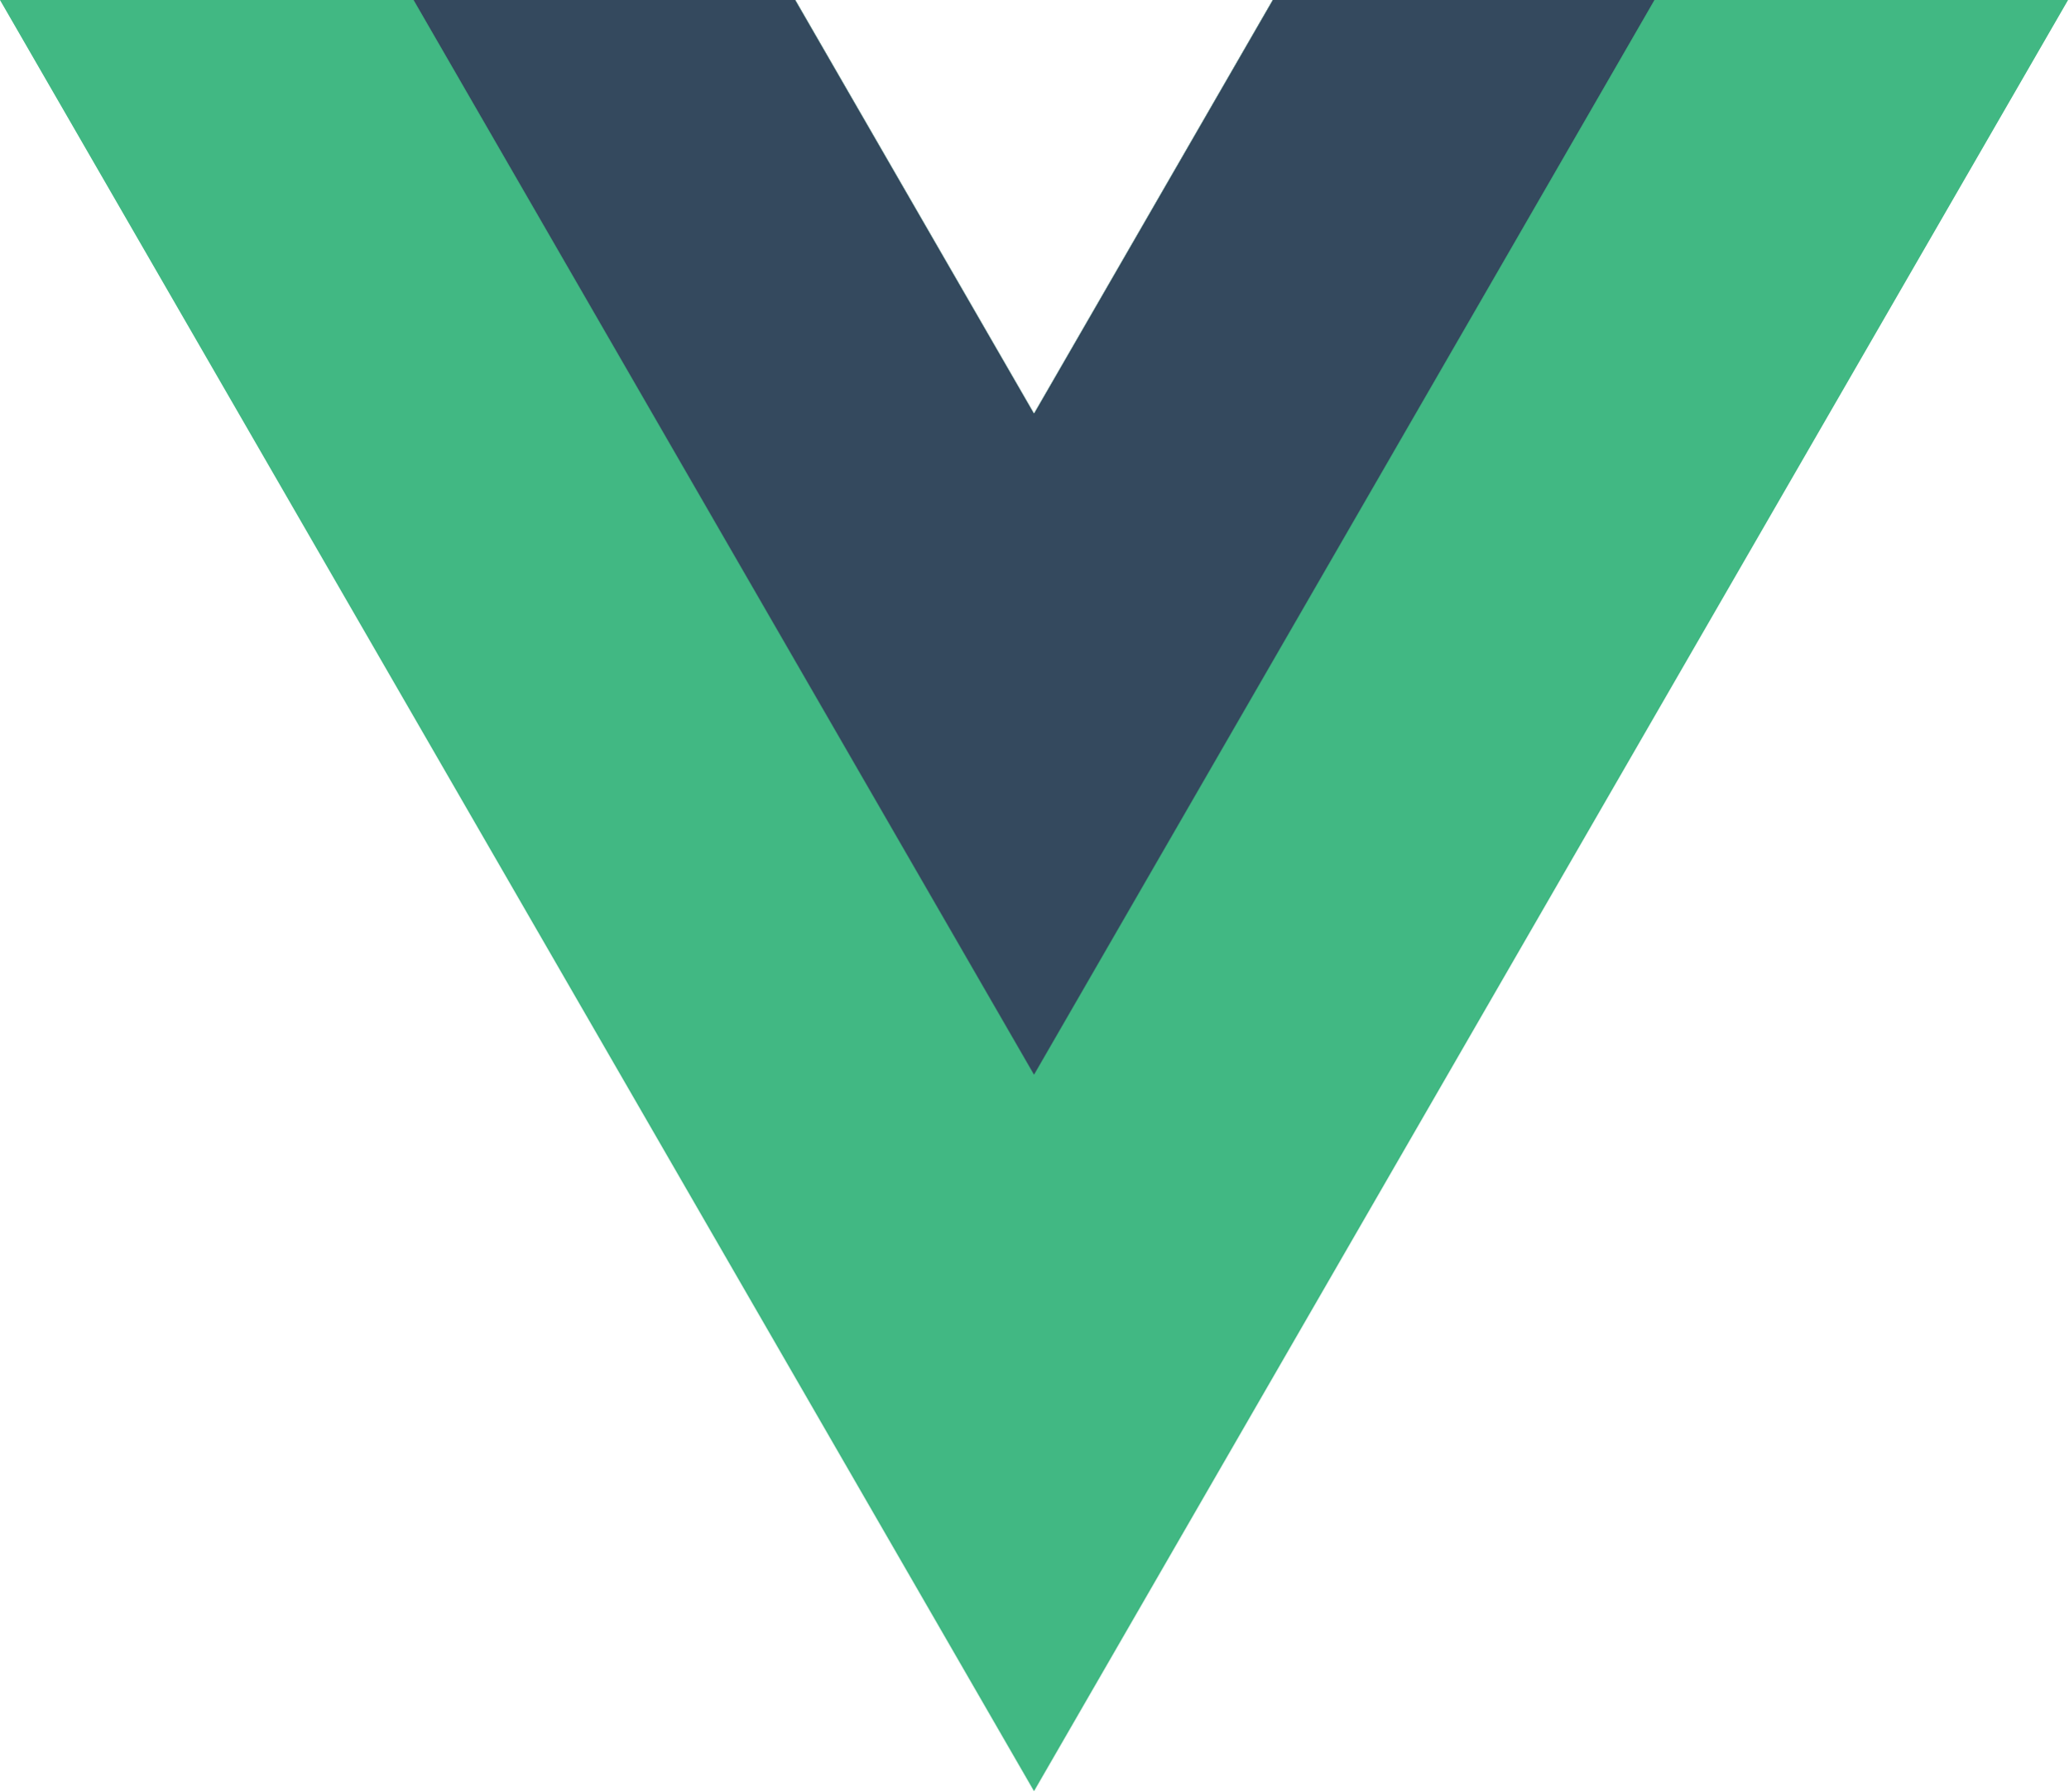
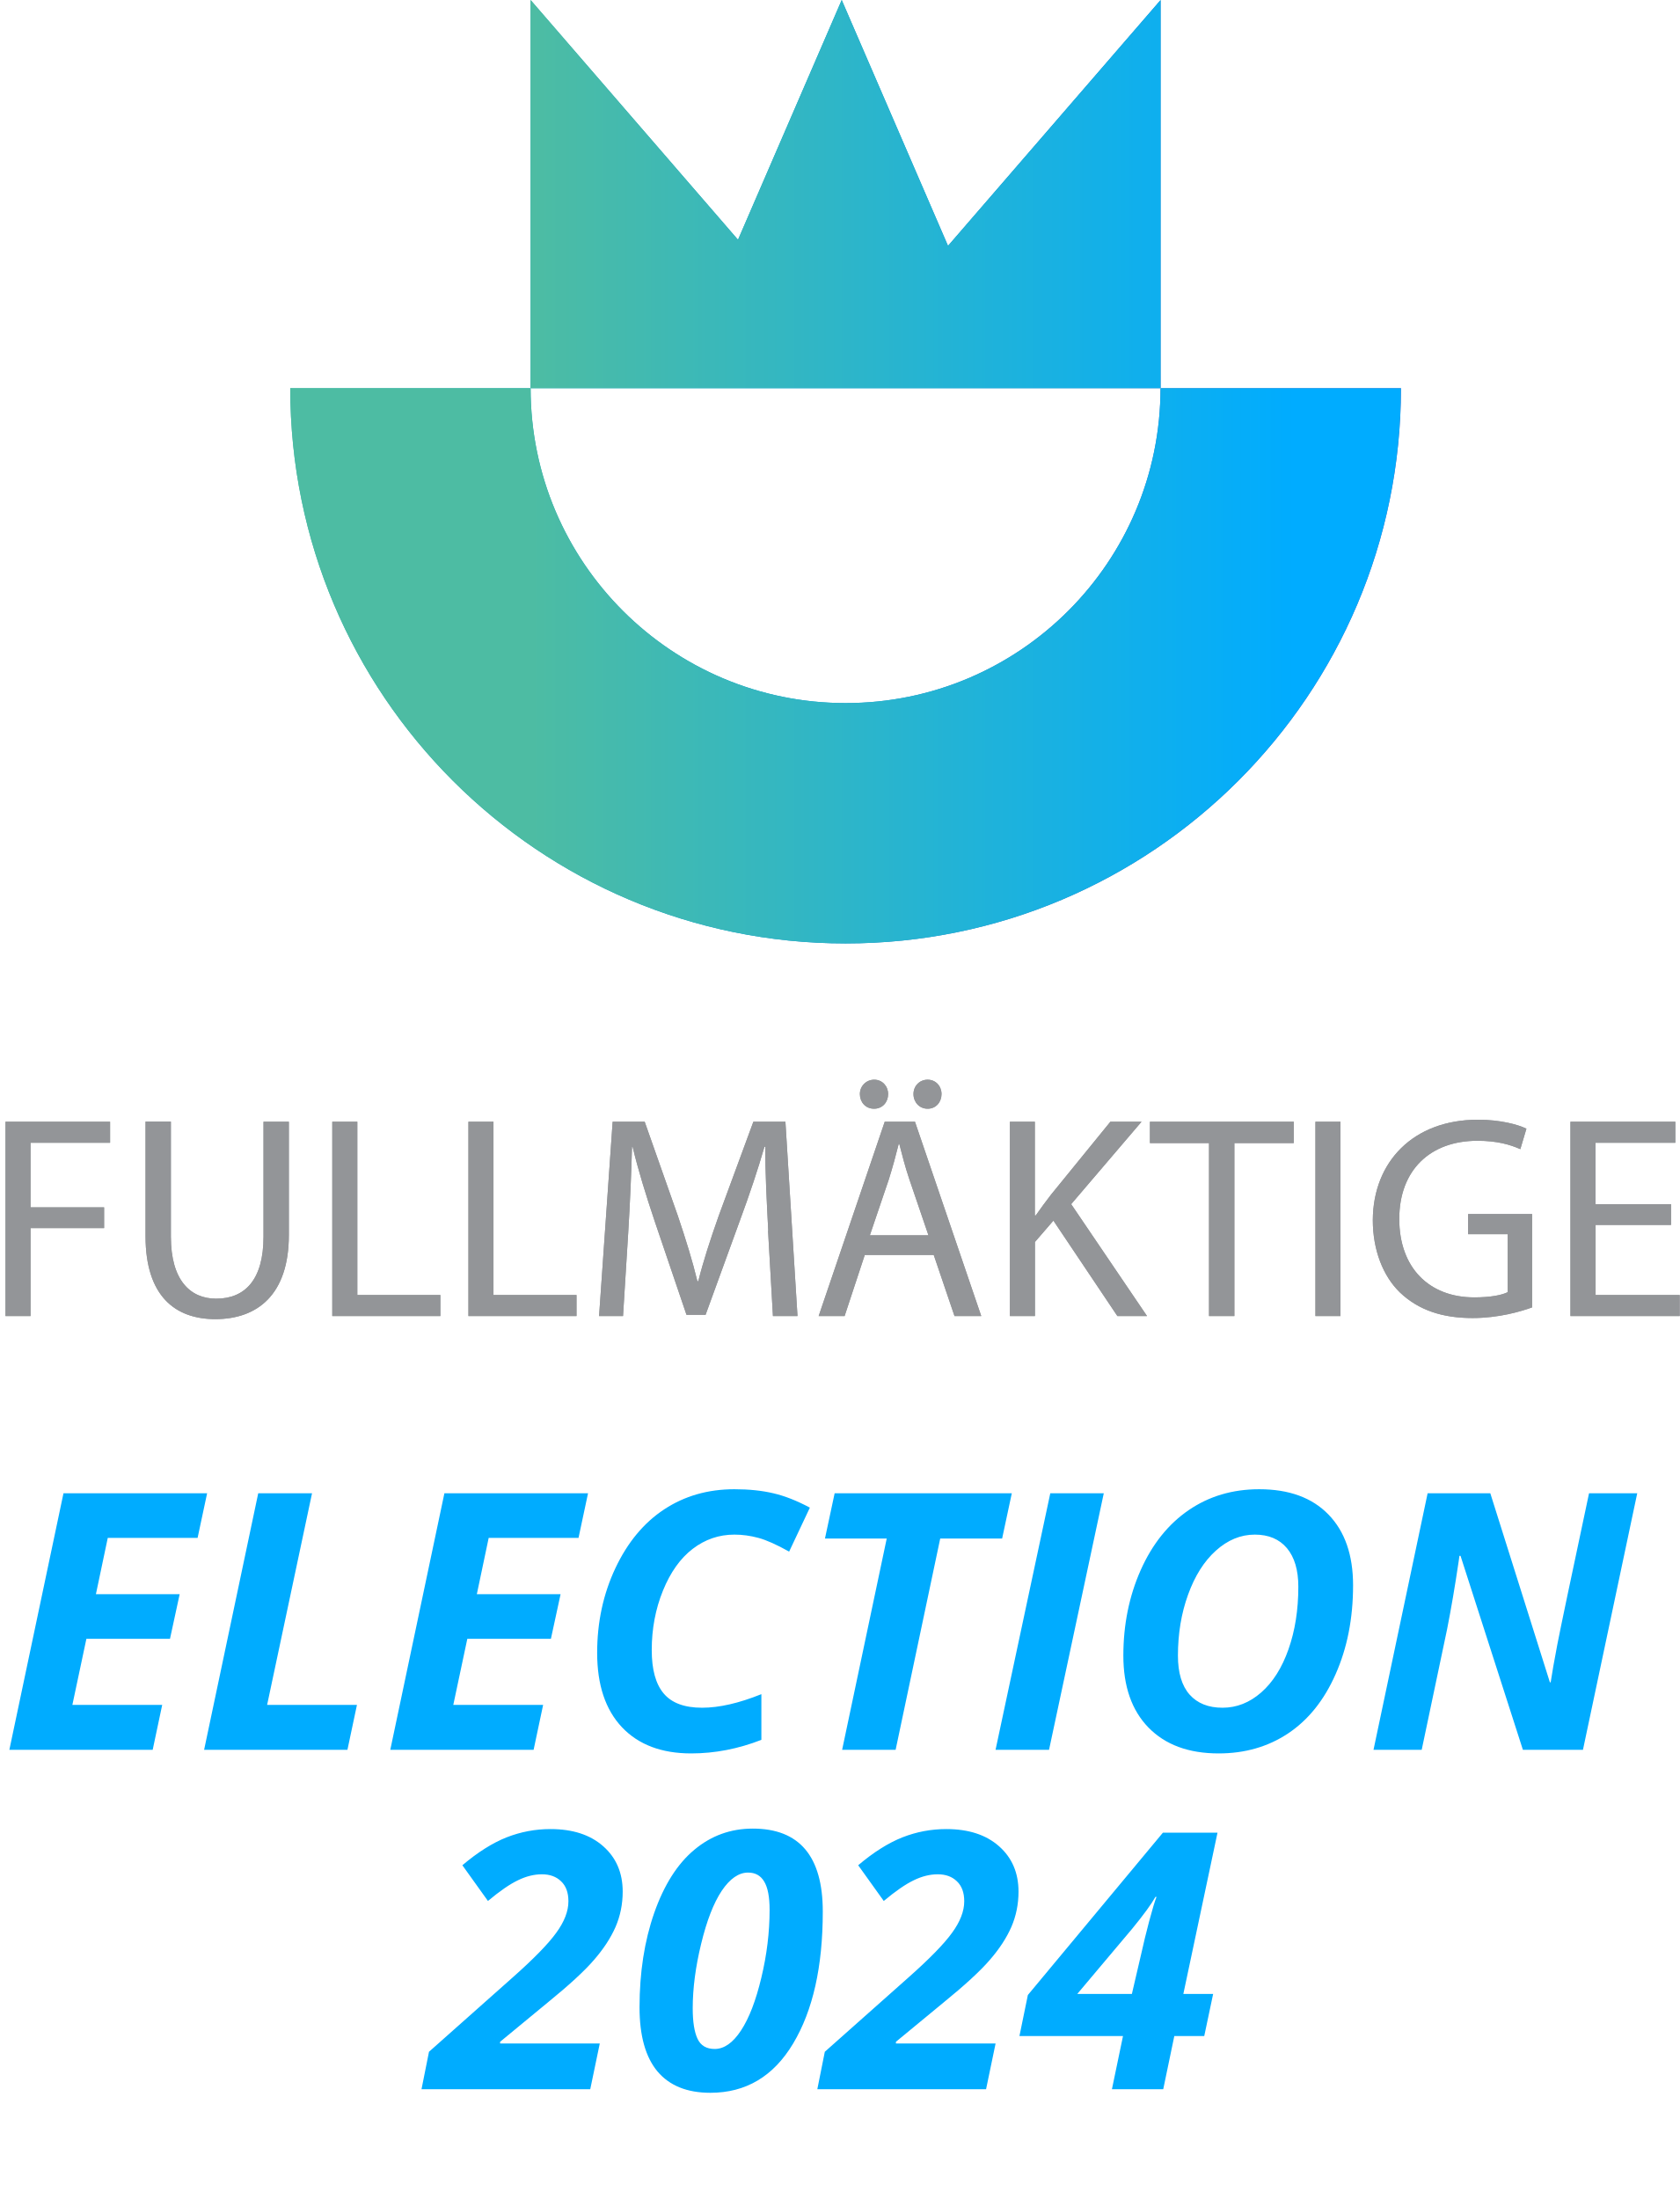
- <svg xmlns="http://www.w3.org/2000/svg" viewBox="0 0 261.76 226.69">
-   <path d="M161.096.001l-30.225 52.351L100.647.001H-.005l130.877 226.688L261.749.001z" fill="#41b883" />
-   <path d="M161.096.001l-30.225 52.351L100.647.001H52.346l78.526 136.01L209.398.001z" fill="#34495e" />
+ <svg xmlns="http://www.w3.org/2000/svg" xmlns:xlink="http://www.w3.org/1999/xlink" id="Layer_1" data-name="Layer 1" viewBox="146.08 129.29 168.29 220.31">
+   <defs>
+     <linearGradient id="linear-gradient" x1="175.48" x2="292.26" y1="132.42" y2="166.86" gradientUnits="userSpaceOnUse">
+       <stop offset="0" stop-color="#4cbea0" />
+       <stop offset=".5" stop-color="#0099d8" />
+       <stop offset="1" stop-color="#8d54a2" />
+     </linearGradient>
+     <linearGradient id="linear-gradient-2" x1="164.44" x2="281.43" y1="169.42" y2="203.92" gradientUnits="userSpaceOnUse">
+       <stop offset="0" stop-color="#4cbea0" />
+       <stop offset=".54" stop-color="#0099d8" />
+       <stop offset="1" stop-color="#8d54a2" />
+     </linearGradient>
+     <linearGradient id="linear-gradient-3" x1="199.33" x2="275.84" y1="148.74" y2="148.74" gradientUnits="userSpaceOnUse">
+       <stop offset="0" stop-color="#4dbca3" />
+       <stop offset="1" stop-color="#00acff" />
+     </linearGradient>
+     <linearGradient xlink:href="#linear-gradient-3" id="linear-gradient-4" x1="199.33" x2="275.84" y1="196" y2="196" />
+     <style>.cls-5{stroke-width:0;fill:#939598}</style>
+   </defs>
+   <text style="fill:#00acff;font-family:OpenSans-ExtraboldItalic,&quot;Open Sans&quot;;font-size:36px;font-style:italic;font-weight:700" transform="translate(146.08 304.6)">
+     <tspan x="0" y="0">ELECTION</tspan>
+     <tspan x="43.09" y="34">2024</tspan>
+   </text>
+   <path d="M262.36 168.18v-38.89l-21.3 24.63-10.65-24.63-10.39 24.02-20.78-24.02v38.89h63.12z" style="stroke-width:0;fill:url(#linear-gradient)" />
+   <path d="M262.35 168.18c0 17.42-14.13 31.55-31.55 31.55s-31.56-14.13-31.56-31.55h-24.08c0 30.72 24.91 55.63 55.64 55.63s55.64-24.91 55.64-55.63h-24.08Z" style="fill:url(#linear-gradient-2);stroke-width:0" />
+   <path d="M146.62 241.67h10.49v2.11h-7.97v6.47h7.37v2.08h-7.37v8.81h-2.51v-19.47ZM163.2 241.67v11.52c0 4.36 1.94 6.21 4.54 6.21 2.89 0 4.74-1.91 4.74-6.21v-11.52h2.54v11.35c0 5.98-3.15 8.43-7.37 8.43-3.99 0-6.99-2.28-6.99-8.32v-11.47h2.54ZM179.37 241.67h2.51v17.36h8.32v2.11h-10.83v-19.47ZM193.01 241.67h2.51v17.36h8.32v2.11h-10.83v-19.47ZM223.05 252.59c-.14-2.72-.32-5.98-.29-8.41h-.09c-.66 2.28-1.47 4.71-2.46 7.39l-3.44 9.45h-1.91l-3.15-9.27c-.92-2.74-1.7-5.26-2.25-7.57h-.06c-.06 2.43-.2 5.69-.38 8.61l-.52 8.35h-2.4l1.36-19.47h3.21l3.32 9.42c.81 2.4 1.47 4.53 1.96 6.56h.09c.49-1.96 1.18-4.1 2.05-6.56l3.47-9.42h3.21l1.21 19.47h-2.46l-.49-8.55ZM232.72 255.02l-2.02 6.12h-2.6l6.62-19.47h3.03l6.64 19.47h-2.68l-2.08-6.12h-6.9Zm-.49-16.12c0-.81.64-1.44 1.44-1.44s1.39.64 1.39 1.44-.55 1.47-1.41 1.47-1.42-.67-1.42-1.47Zm6.87 14.15-1.91-5.6c-.43-1.27-.72-2.43-1.01-3.55h-.06c-.29 1.16-.61 2.34-.98 3.52l-1.91 5.63h5.86Zm-1.5-14.15c0-.81.61-1.44 1.42-1.44s1.39.64 1.39 1.44-.55 1.47-1.39 1.47-1.42-.67-1.42-1.47ZM247.25 241.67h2.51v9.39h.09c.52-.75 1.04-1.44 1.53-2.08l5.95-7.31h3.12l-7.05 8.26 7.6 11.21h-2.97l-6.41-9.56-1.85 2.14v7.42h-2.51v-19.47ZM267.21 243.81h-5.92v-2.14h14.41v2.14h-5.95v17.33h-2.54v-17.33ZM280.38 241.67v19.47h-2.51v-19.47h2.51ZM299.59 260.27c-1.13.41-3.35 1.07-5.98 1.07-2.95 0-5.37-.75-7.28-2.57-1.67-1.62-2.71-4.22-2.71-7.25.03-5.8 4.02-10.05 10.54-10.05 2.25 0 4.02.49 4.85.9l-.61 2.05c-1.04-.46-2.34-.84-4.3-.84-4.74 0-7.83 2.95-7.83 7.83s2.98 7.86 7.51 7.86c1.65 0 2.77-.23 3.35-.52v-5.81h-3.96v-2.02h6.41v9.36ZM313.51 252.01h-7.57v7.02h8.43v2.11h-10.95v-19.47h10.51v2.11h-8v6.15h7.57v2.08Z" class="cls-5" />
+   <path d="M262.36 168.18v-38.89l-21.3 24.63-10.65-24.63-10.39 24.02-20.78-24.02v38.89h63.12z" style="fill:url(#linear-gradient-3);stroke-width:0" />
+   <path d="M262.35 168.18c0 17.42-14.13 31.55-31.55 31.55s-31.56-14.13-31.56-31.55h-24.08c0 30.72 24.91 55.63 55.64 55.63s55.64-24.91 55.64-55.63h-24.08Z" style="fill:url(#linear-gradient-4);stroke-width:0" />
+   <path d="M146.62 241.67h10.49v2.11h-7.97v6.47h7.37v2.08h-7.37v8.81h-2.51v-19.47ZM163.2 241.67v11.52c0 4.36 1.94 6.21 4.54 6.21 2.89 0 4.74-1.91 4.74-6.21v-11.52h2.54v11.35c0 5.98-3.15 8.43-7.37 8.43-3.99 0-6.99-2.28-6.99-8.32v-11.47h2.54ZM179.37 241.67h2.51v17.36h8.32v2.11h-10.83v-19.47ZM193.01 241.67h2.51v17.36h8.32v2.11h-10.83v-19.47ZM223.05 252.59c-.14-2.72-.32-5.98-.29-8.41h-.09c-.66 2.28-1.47 4.71-2.46 7.39l-3.44 9.45h-1.91l-3.15-9.27c-.92-2.74-1.7-5.26-2.25-7.57h-.06c-.06 2.43-.2 5.69-.38 8.61l-.52 8.35h-2.4l1.36-19.47h3.21l3.32 9.42c.81 2.4 1.47 4.53 1.96 6.56h.09c.49-1.96 1.18-4.1 2.05-6.56l3.47-9.42h3.21l1.21 19.47h-2.46l-.49-8.55ZM232.72 255.02l-2.02 6.12h-2.6l6.62-19.47h3.03l6.64 19.47h-2.68l-2.08-6.12h-6.9Zm-.49-16.12c0-.81.64-1.44 1.44-1.44s1.39.64 1.39 1.44-.55 1.47-1.41 1.47-1.42-.67-1.42-1.47Zm6.87 14.15-1.91-5.6c-.43-1.27-.72-2.43-1.01-3.55h-.06c-.29 1.16-.61 2.34-.98 3.52l-1.91 5.63h5.86Zm-1.5-14.15c0-.81.61-1.44 1.42-1.44s1.39.64 1.39 1.44-.55 1.47-1.39 1.47-1.42-.67-1.42-1.47ZM247.25 241.67h2.51v9.39h.09c.52-.75 1.04-1.44 1.53-2.08l5.95-7.31h3.12l-7.05 8.26 7.6 11.21h-2.97l-6.41-9.56-1.85 2.14v7.42h-2.51v-19.47ZM267.21 243.81h-5.92v-2.14h14.41v2.14h-5.95v17.33h-2.54v-17.33ZM280.38 241.67v19.47h-2.51v-19.47h2.51ZM299.59 260.27c-1.13.41-3.35 1.07-5.98 1.07-2.95 0-5.37-.75-7.28-2.57-1.67-1.62-2.71-4.22-2.71-7.25.03-5.8 4.02-10.05 10.54-10.05 2.25 0 4.02.49 4.85.9l-.61 2.05c-1.04-.46-2.34-.84-4.3-.84-4.74 0-7.83 2.95-7.83 7.83s2.98 7.86 7.51 7.86c1.65 0 2.77-.23 3.35-.52v-5.81h-3.96v-2.02h6.41v9.36ZM313.51 252.01h-7.57v7.02h8.43v2.11h-10.95v-19.47h10.51v2.11h-8v6.15h7.57v2.08Z" class="cls-5" />
</svg>
